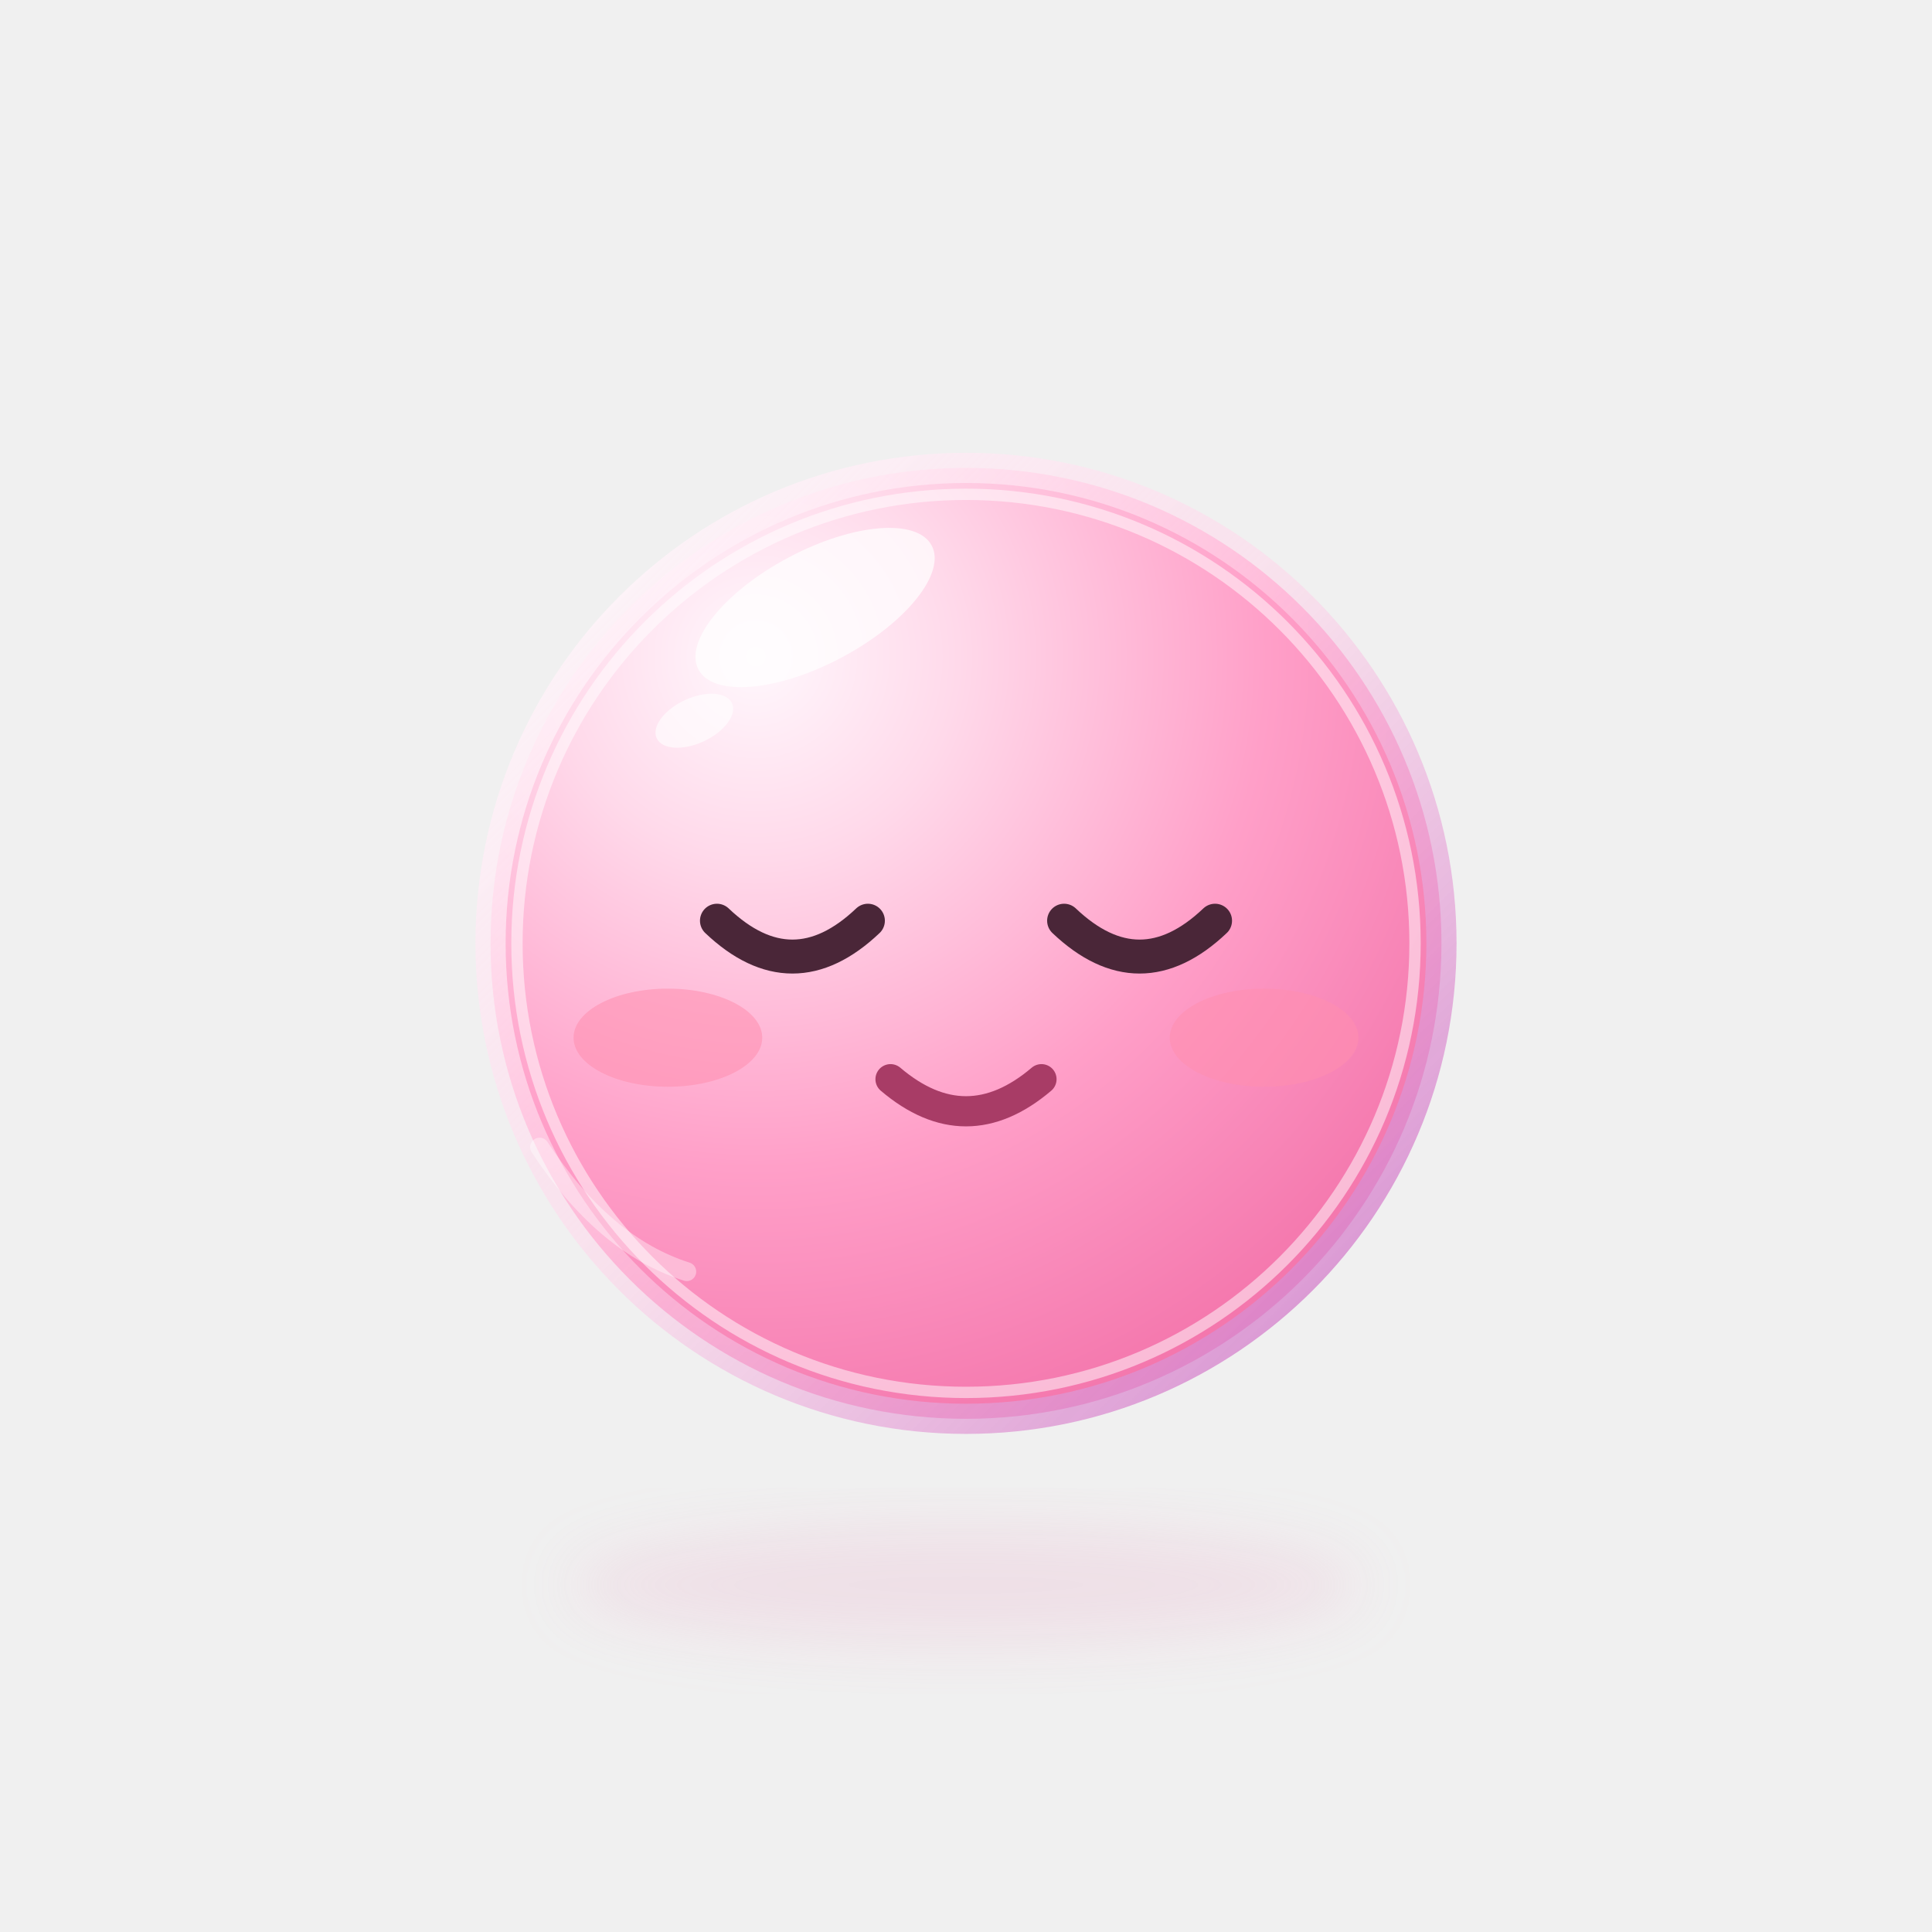
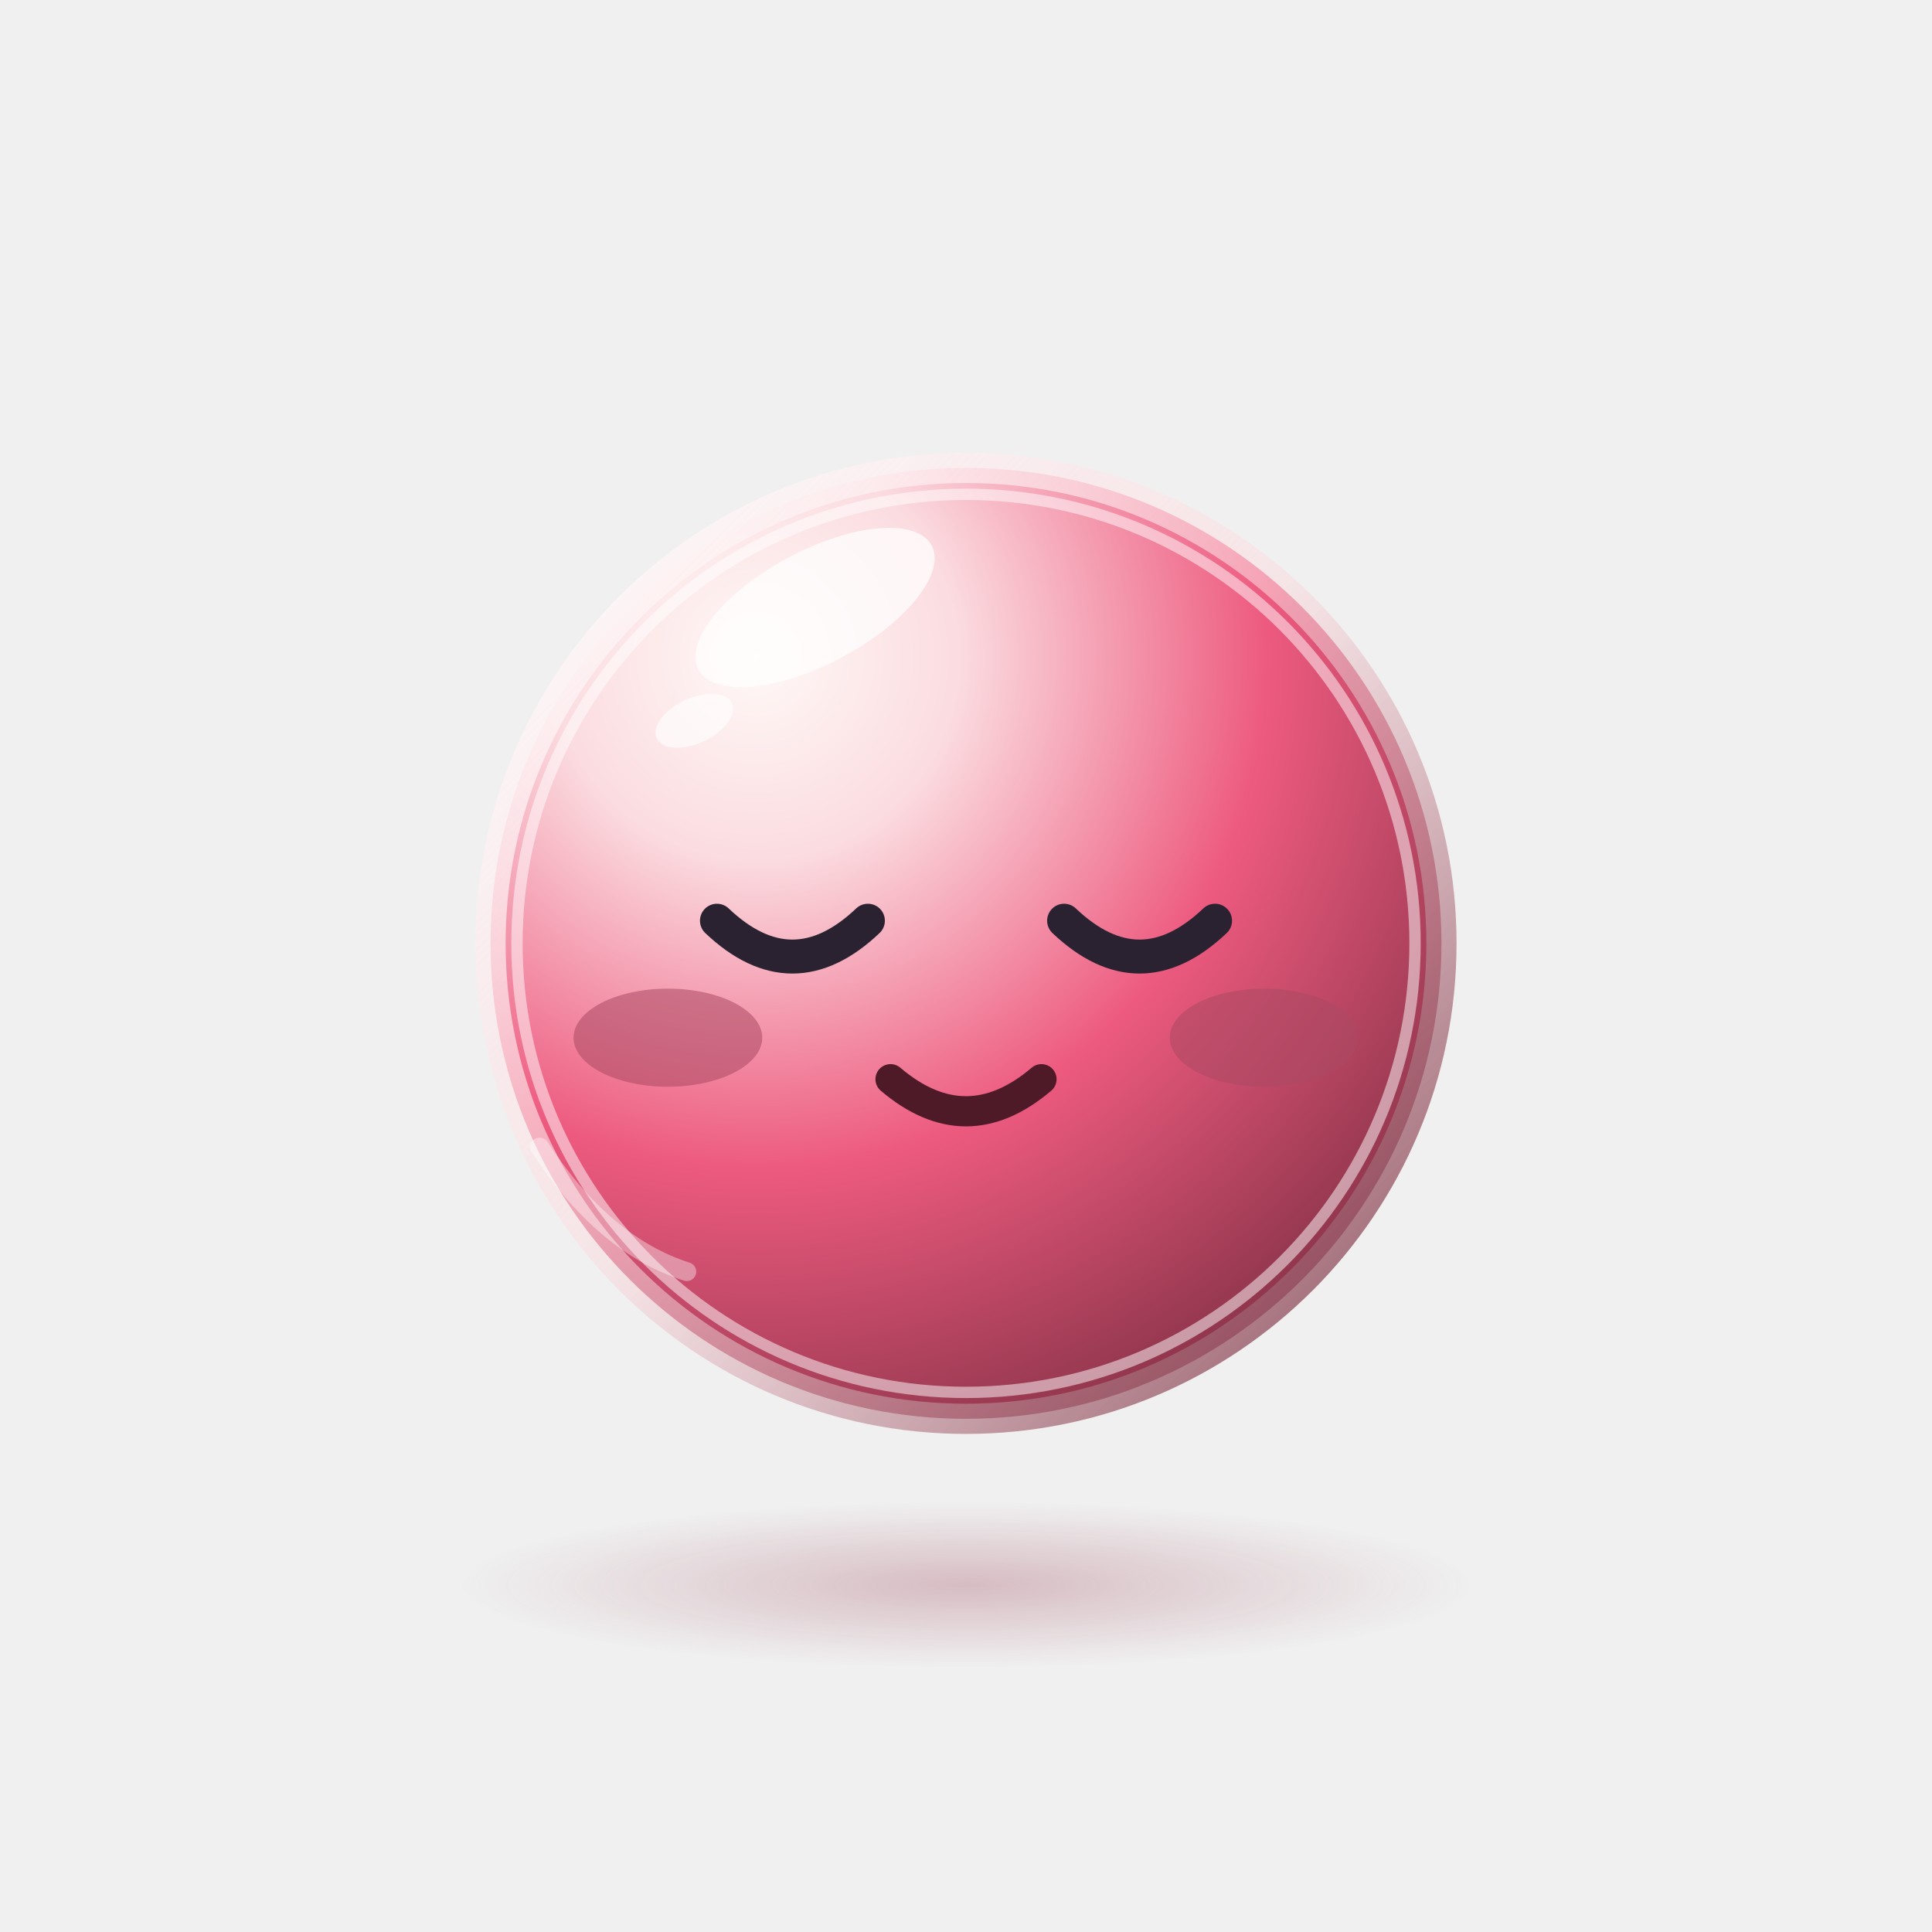
<svg xmlns="http://www.w3.org/2000/svg" width="512" height="512" viewBox="0 0 512 512">
  <defs>
    <radialGradient id="body" cx="28%" cy="20%" r="85%">
-       <stop offset="0%" stop-color="#FFF8FD" />
-       <stop offset="25%" stop-color="#FFD9EA" />
-       <stop offset="63%" stop-color="#FF9FC8" />
-       <stop offset="100%" stop-color="#F477AD" />
+       <stop offset="0%" stop-color="#fff9f7" />
+       <stop offset="25%" stop-color="#fbdce0" />
+       <stop offset="63%" stop-color="#ed5a7f" />
+       <stop offset="100%" stop-color="#93374e" />
    </radialGradient>
    <linearGradient id="rim" x1="0" y1="0" x2="1" y2="1">
-       <stop offset="0%" stop-color="#FFFFFF" stop-opacity=".95" />
-       <stop offset="48%" stop-color="#FFD5EA" stop-opacity=".55" />
-       <stop offset="100%" stop-color="#C86BC4" stop-opacity=".9" />
+       <stop offset="0%" stop-color="#ffffff" stop-opacity=".95" />
+       <stop offset="48%" stop-color="#fbdce0" stop-opacity=".55" />
+       <stop offset="100%" stop-color="#73293b" stop-opacity=".9" />
    </linearGradient>
-     <filter id="shadow" x="-30%" y="-30%" width="160%" height="170%">
-       <feGaussianBlur stdDeviation="8" />
-     </filter>
+     <radialGradient id="floor">
+       <stop offset="0%" stop-color="#93374e" stop-opacity=".28" />
+       <stop offset="100%" stop-color="#93374e" stop-opacity="0" />
+     </radialGradient>
  </defs>
-   <ellipse cx="256" cy="420" rx="105" ry="16" fill="#E98BB8" opacity=".16" filter="url(#shadow)" />
-   <path d="M177 225 A79 79 0 0 1 335 225" fill="none" stroke="#D65C98" stroke-width="18" stroke-linecap="round" />
-   <rect x="166" y="218" width="26" height="53" rx="12" fill="#F39BC3" />
-   <rect x="320" y="218" width="26" height="53" rx="12" fill="#F39BC3" />
+   <ellipse cx="256" cy="420" rx="135" ry="22" fill="url(#floor)" />
+   <path d="M177 225 A79 79 0 0 1 335 225" fill="none" stroke="#ca6881" stroke-width="18" stroke-linecap="round" />
+   <rect x="166" y="218" width="26" height="53" rx="12" fill="#d75e7c" />
+   <rect x="320" y="218" width="26" height="53" rx="12" fill="#d75e7c" />
  <circle cx="256" cy="250" r="126" fill="url(#body)" stroke="url(#rim)" stroke-width="8" />
-   <circle cx="256" cy="250" r="119" fill="none" stroke="#FFFFFF" stroke-opacity=".5" stroke-width="3" />
-   <ellipse cx="216" cy="161" rx="35" ry="15" fill="#FFFFFF" opacity=".72" transform="rotate(-28 216 161)" />
-   <ellipse cx="184" cy="191" rx="11" ry="6" fill="#FFFFFF" opacity=".62" transform="rotate(-25 184 191)" />
-   <ellipse cx="177" cy="275" rx="25" ry="13" fill="#FF8EAE" opacity=".55" />
-   <ellipse cx="335" cy="275" rx="25" ry="13" fill="#FF8EAE" opacity=".55" />
-   <path d="M190 244 Q210 263 230 244 M282 244 Q302 263 322 244" stroke="#4A2638" stroke-width="9" fill="none" stroke-linecap="round" />
-   <path d="M236 286 Q256 303 276 286" stroke="#A83C66" stroke-width="8" stroke-linecap="round" fill="none" />
-   <path d="M143 304 Q160 330 182 337" stroke="#FFFFFF" stroke-opacity=".38" stroke-width="5" fill="none" stroke-linecap="round" />
+   <circle cx="256" cy="250" r="119" fill="none" stroke="#ffffff" stroke-opacity=".5" stroke-width="3" />
+   <ellipse cx="216" cy="161" rx="35" ry="15" fill="#ffffff" opacity=".72" transform="rotate(-28 216 161)" />
+   <ellipse cx="184" cy="191" rx="11" ry="6" fill="#ffffff" opacity=".62" transform="rotate(-25 184 191)" />
+   <ellipse cx="177" cy="275" rx="25" ry="13" fill="#ab4962" opacity=".55" />
+   <ellipse cx="335" cy="275" rx="25" ry="13" fill="#ab4962" opacity=".55" />
+   <path d="M190 244 Q210 263 230 244 M282 244 Q302 263 322 244" stroke="#2a2230" stroke-width="9" fill="none" stroke-linecap="round" />
+   <path d="M236 286 Q256 303 276 286" stroke="#4e1a27" stroke-width="8" stroke-linecap="round" fill="none" />
+   <path d="M143 304 Q160 330 182 337" stroke="#ffffff" stroke-opacity=".38" stroke-width="5" fill="none" stroke-linecap="round" />
</svg>
